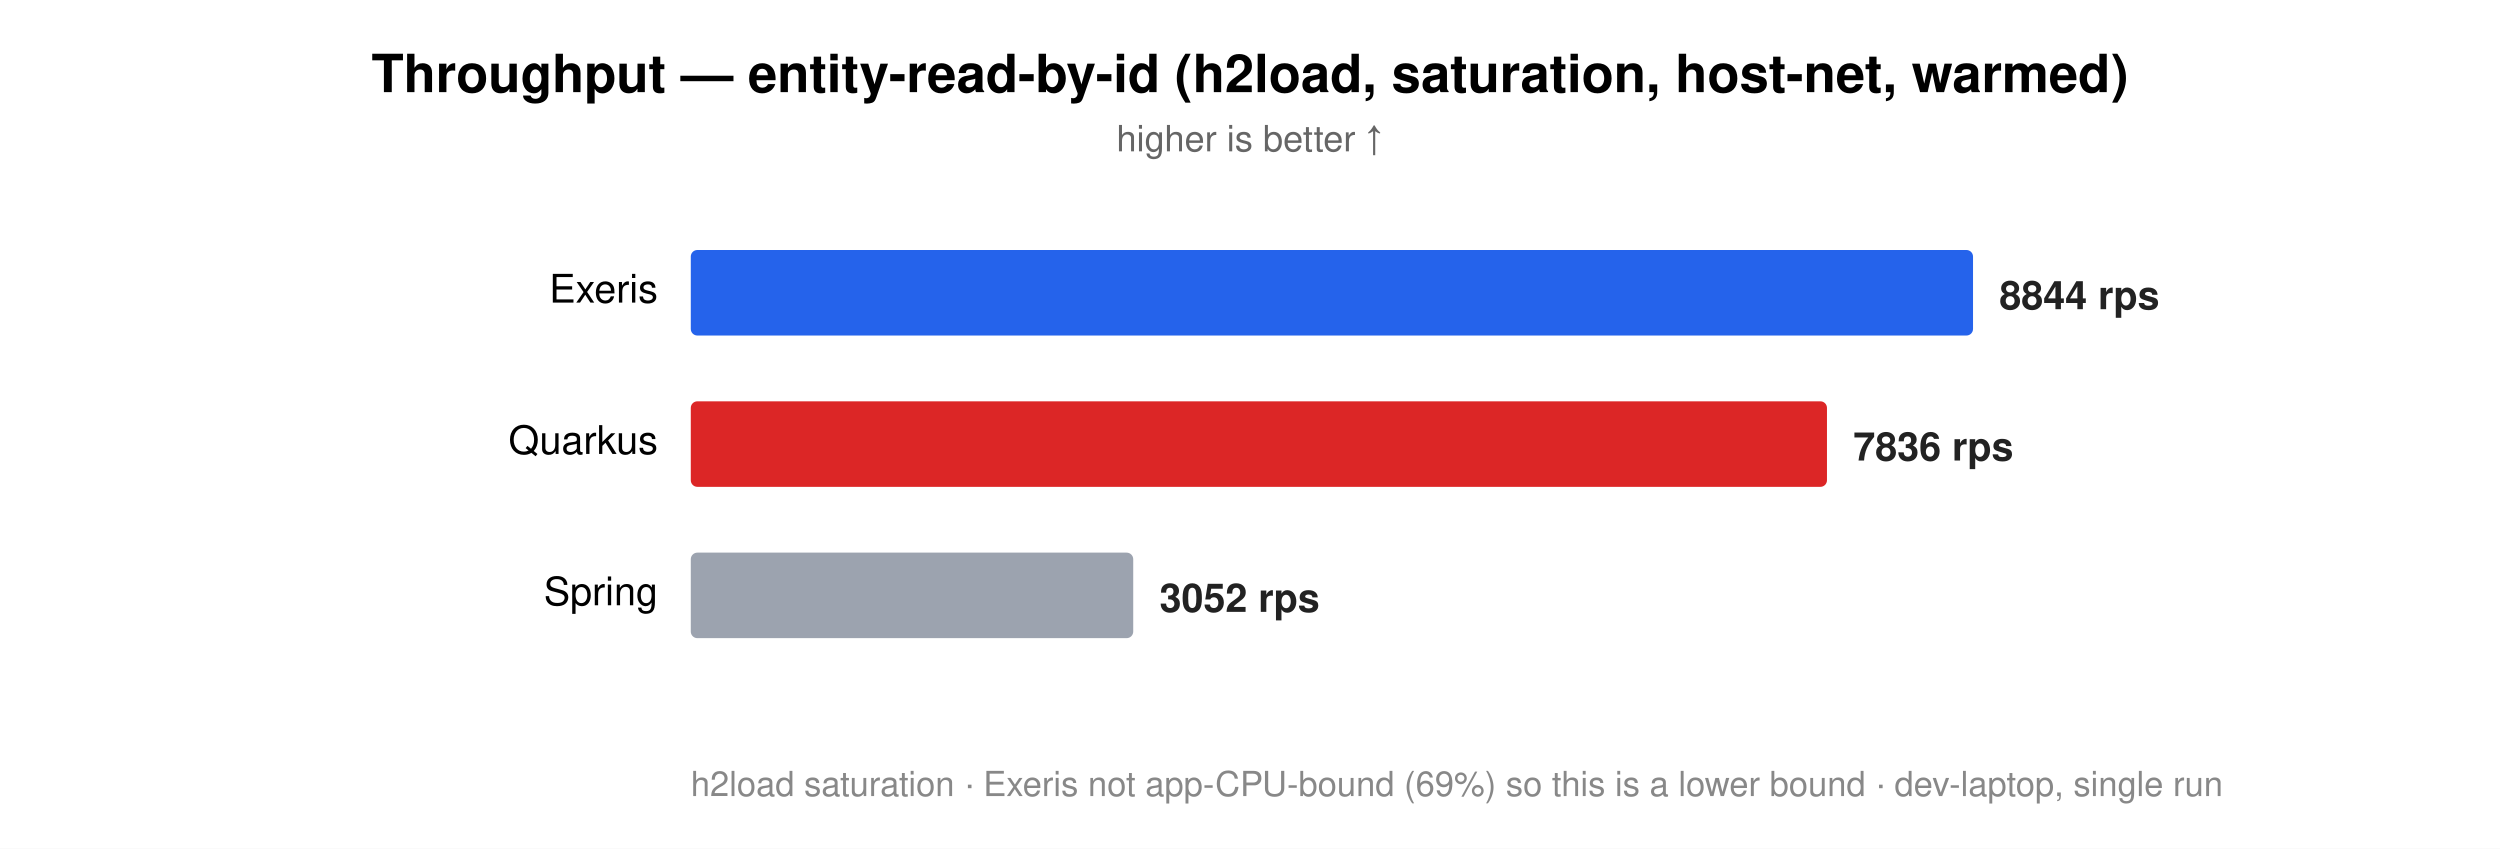
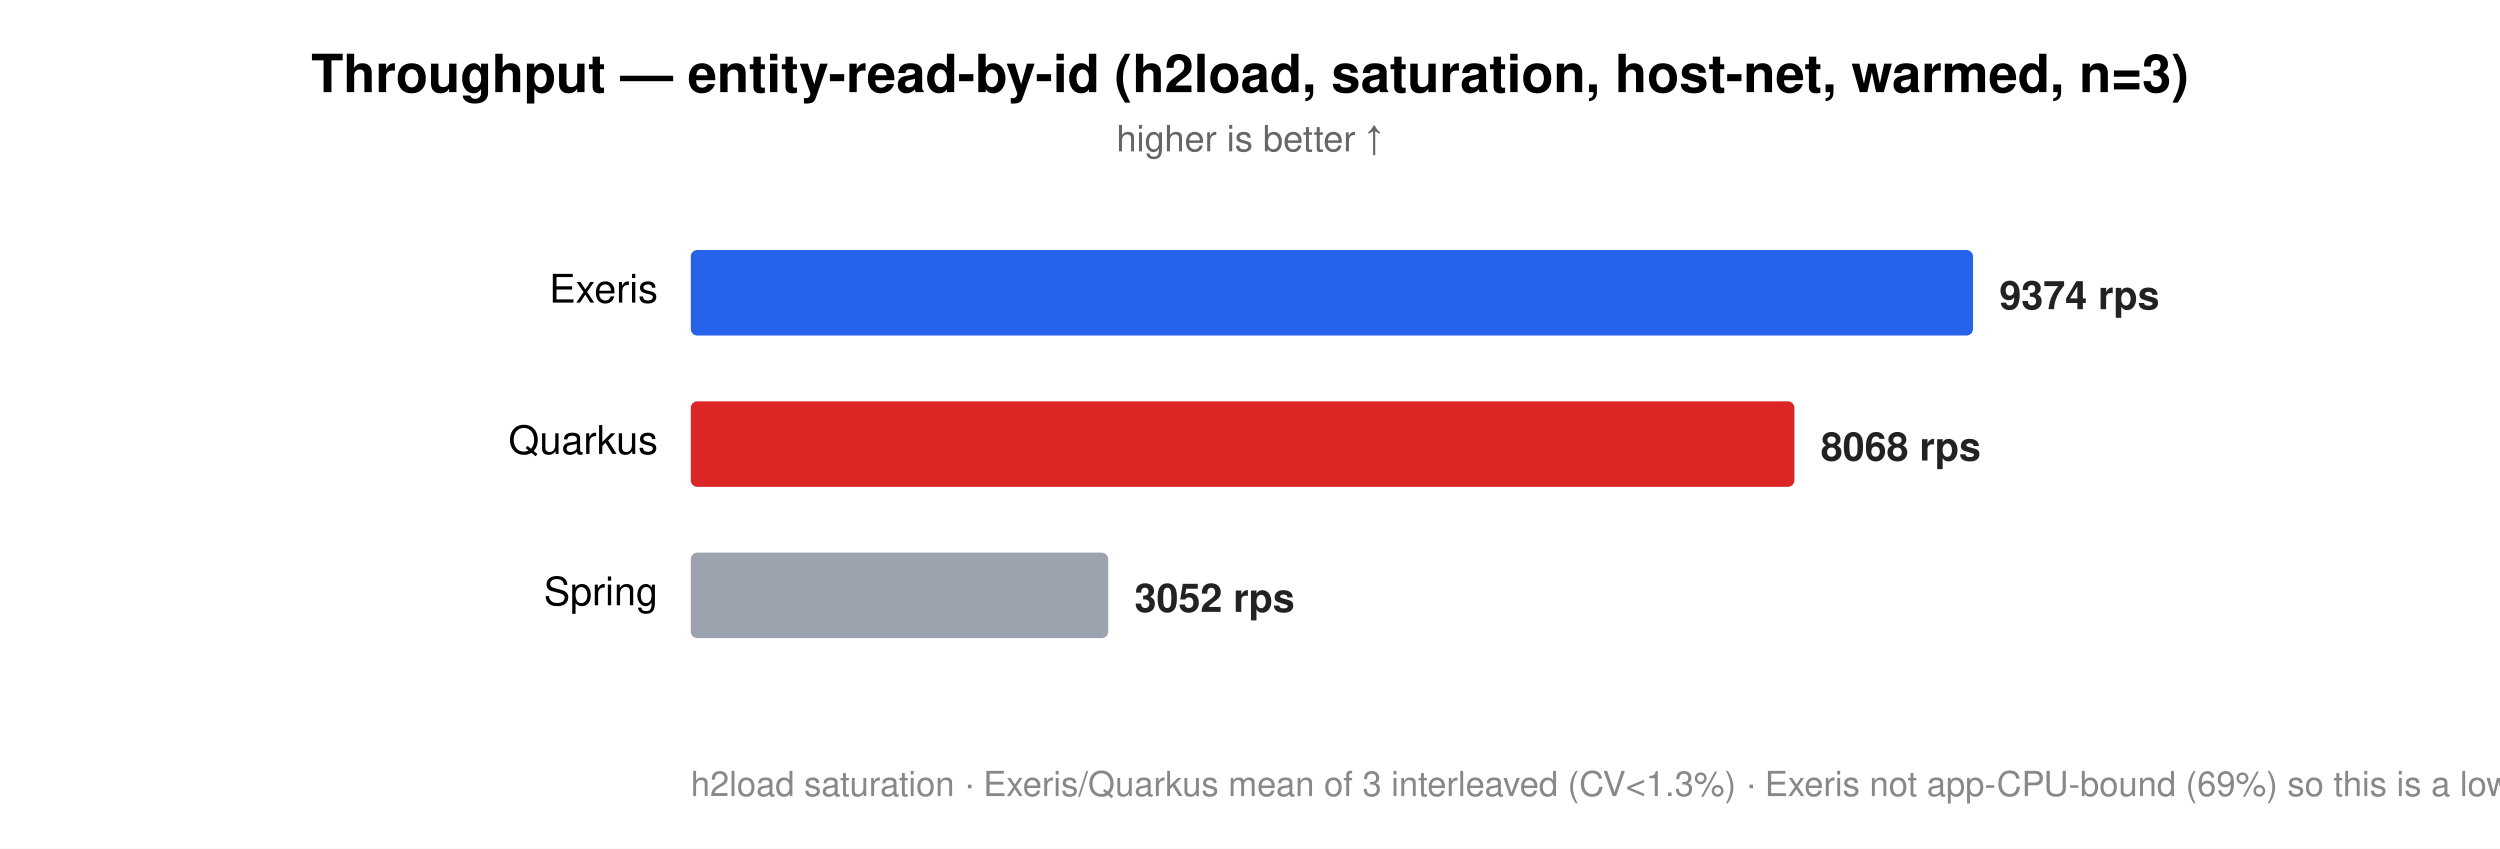
<svg xmlns="http://www.w3.org/2000/svg" width="760" height="258" font-family="Verdana,Helvetica,sans-serif" viewBox="0 0 760 258">
  <rect width="760" height="258" fill="#ffffff" />
-   <text x="380" y="28" text-anchor="middle" font-size="16" font-weight="bold">Throughput — entity-read-by-id (h2load, saturation, host-net, warmed)</text>
+   <text x="380" y="28" text-anchor="middle" font-size="16" font-weight="bold">Throughput — entity-read-by-id (h2load, saturation, host-net, warmed, n=3)</text>
  <text x="380" y="46" text-anchor="middle" font-size="11" fill="#666">higher is better ↑</text>
  <text x="200" y="92" text-anchor="end" font-size="12">Exeris</text>
  <rect x="210" y="76" width="389.8" height="26" fill="#2563eb" rx="2" />
-   <text x="607.8" y="94" font-size="12" font-weight="bold" fill="#222">8844 rps</text>
+   <text x="607.8" y="94" font-size="12" font-weight="bold" fill="#222">9374 rps</text>
  <text x="200" y="138" text-anchor="end" font-size="12">Quarkus</text>
-   <rect x="210" y="122" width="345.4" height="26" fill="#dc2626" rx="2" />
-   <text x="563.4" y="140" font-size="12" font-weight="bold" fill="#222">7836 rps</text>
+   <rect x="210" y="122" width="335.5" height="26" fill="#dc2626" rx="2" />
+   <text x="553.5" y="140" font-size="12" font-weight="bold" fill="#222">8068 rps</text>
  <text x="200" y="184" text-anchor="end" font-size="12">Spring</text>
-   <rect x="210" y="168" width="134.5" height="26" fill="#9ca3af" rx="2" />
-   <text x="352.5" y="186" font-size="12" font-weight="bold" fill="#222">3052 rps</text>
-   <text x="210" y="242" font-size="10.5" fill="#888">h2load saturation · Exeris not app-CPU-bound (69%) so this is a lower bound · dev-laptop, single run</text>
+   <rect x="210" y="168" width="126.9" height="26" fill="#9ca3af" rx="2" />
+   <text x="344.9" y="186" font-size="12" font-weight="bold" fill="#222">3052 rps</text>
+   <text x="210" y="242" font-size="10.5" fill="#888">h2load saturation · Exeris/Quarkus mean of 3 interleaved (CV&lt;1.3%) · Exeris not app-CPU-bound (69%) so this is a lower bound · Spring single ref</text>
</svg>
